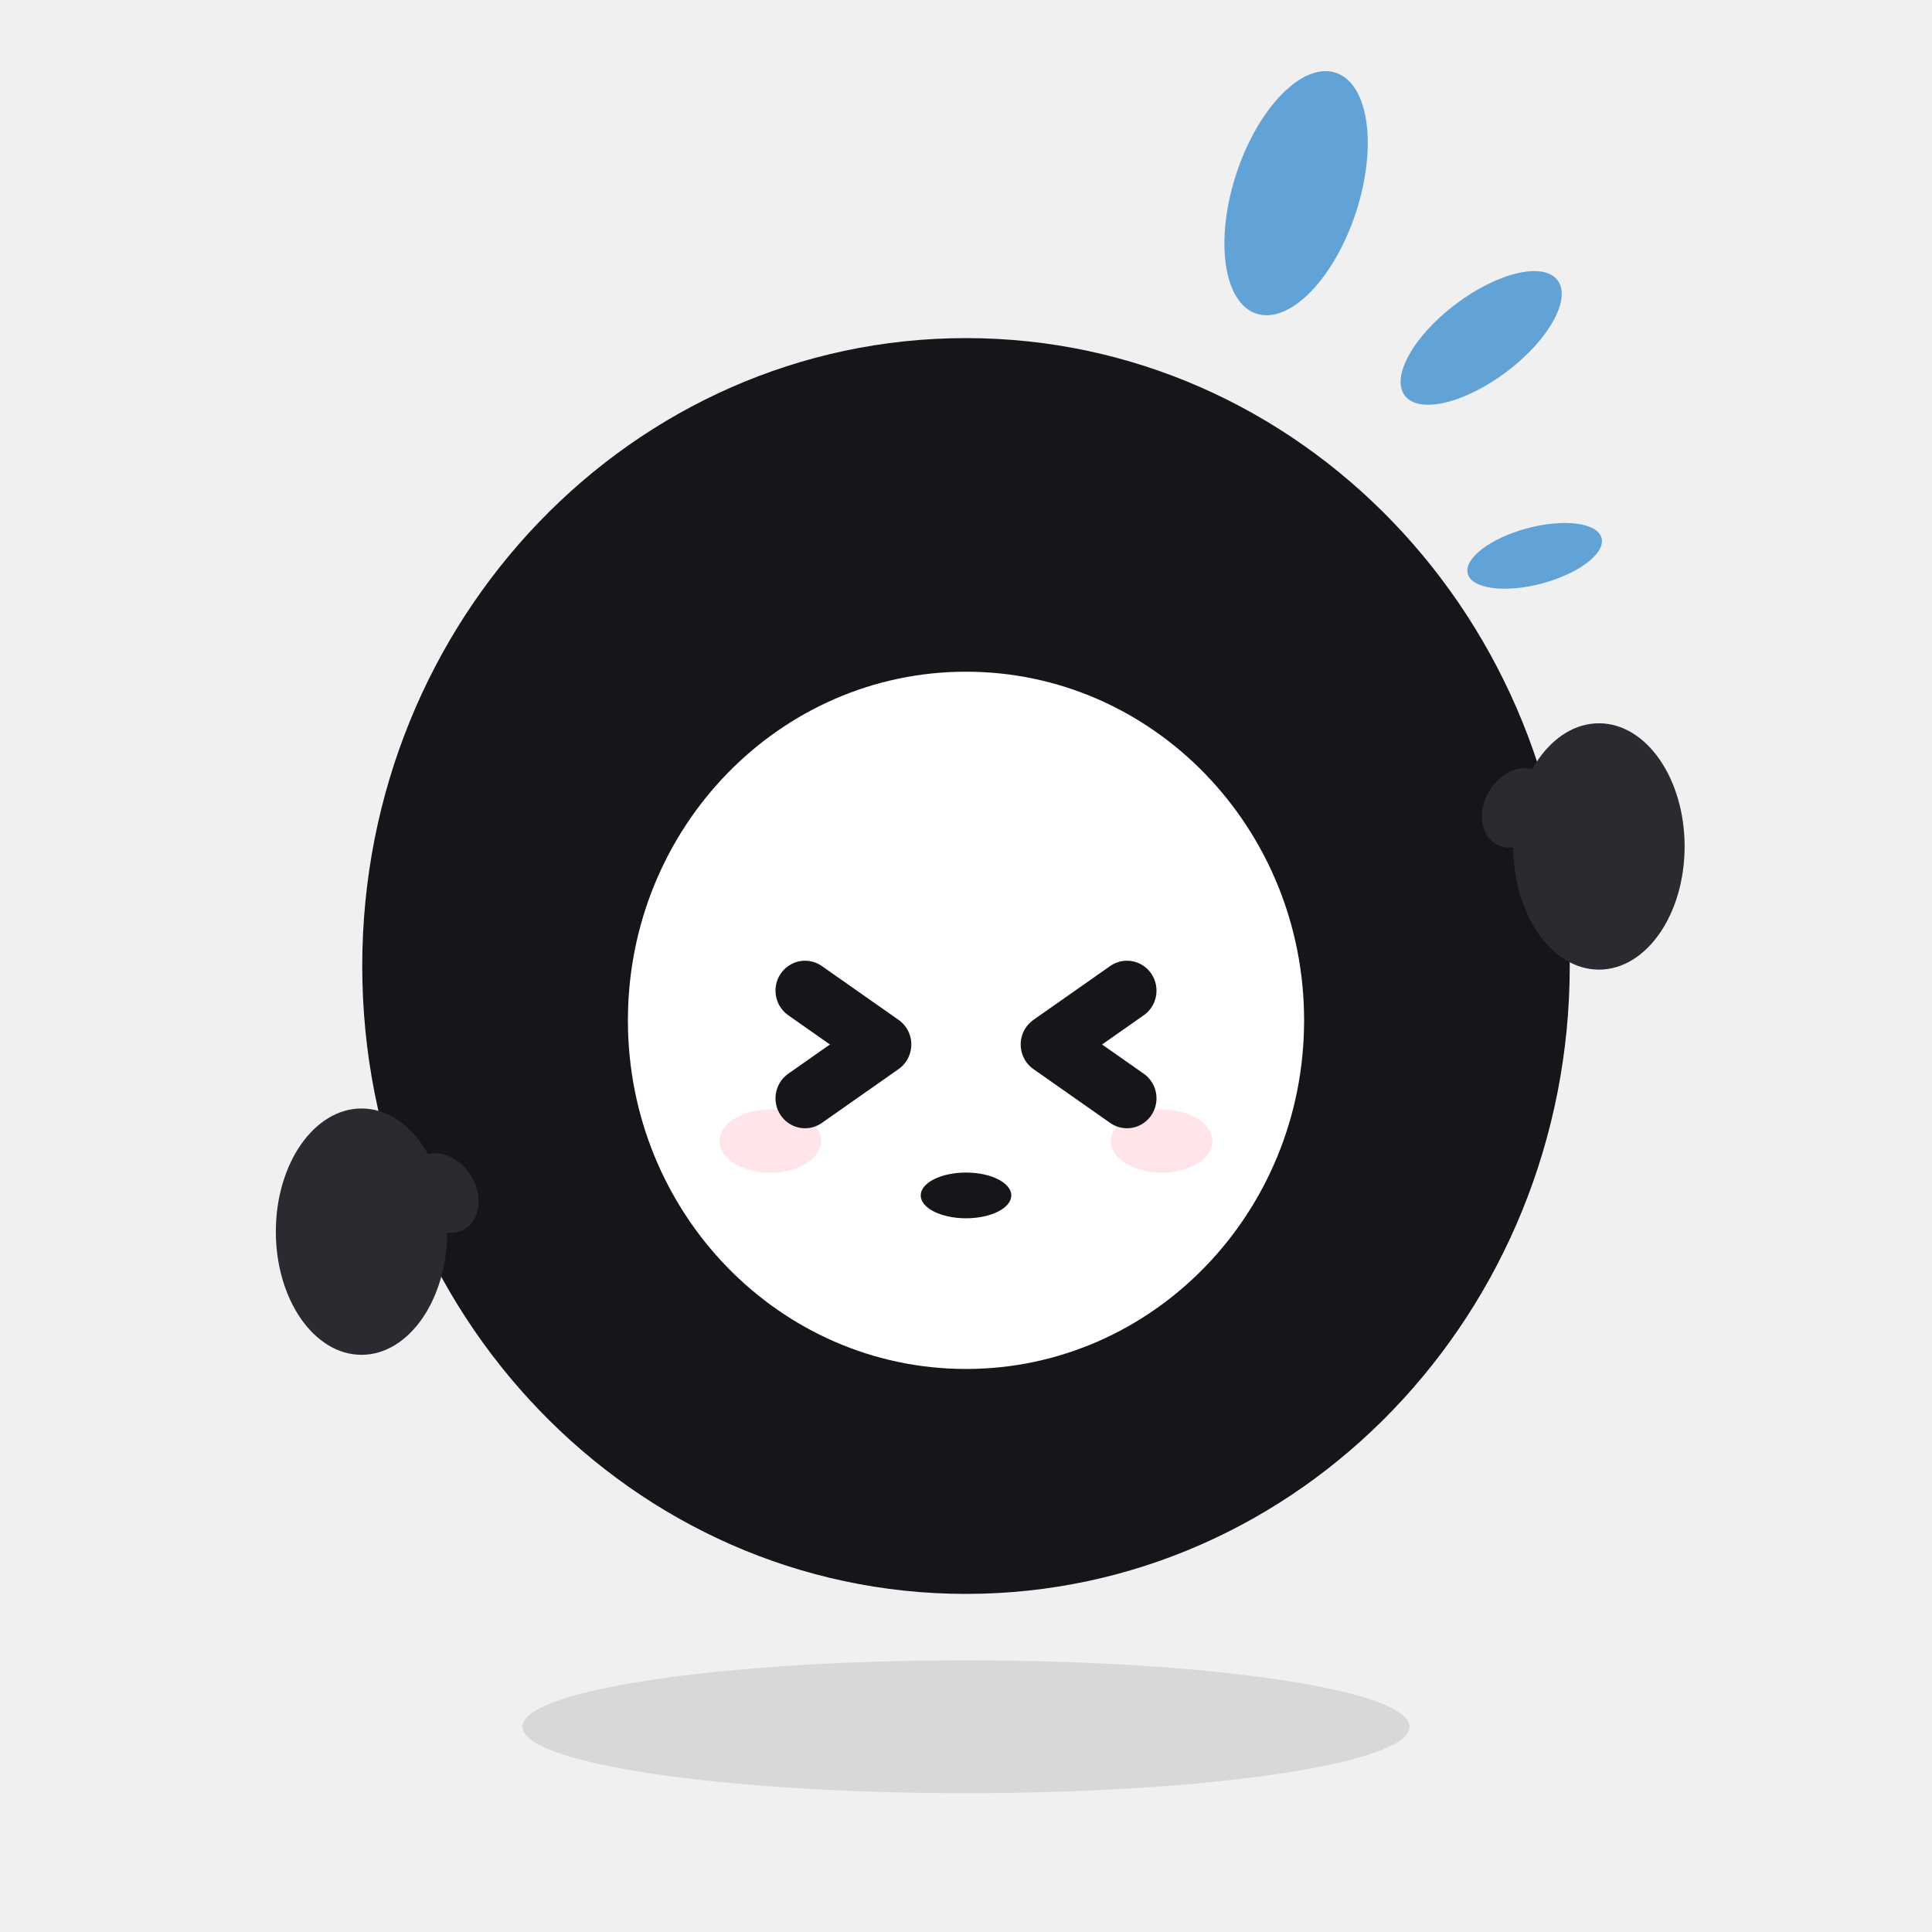
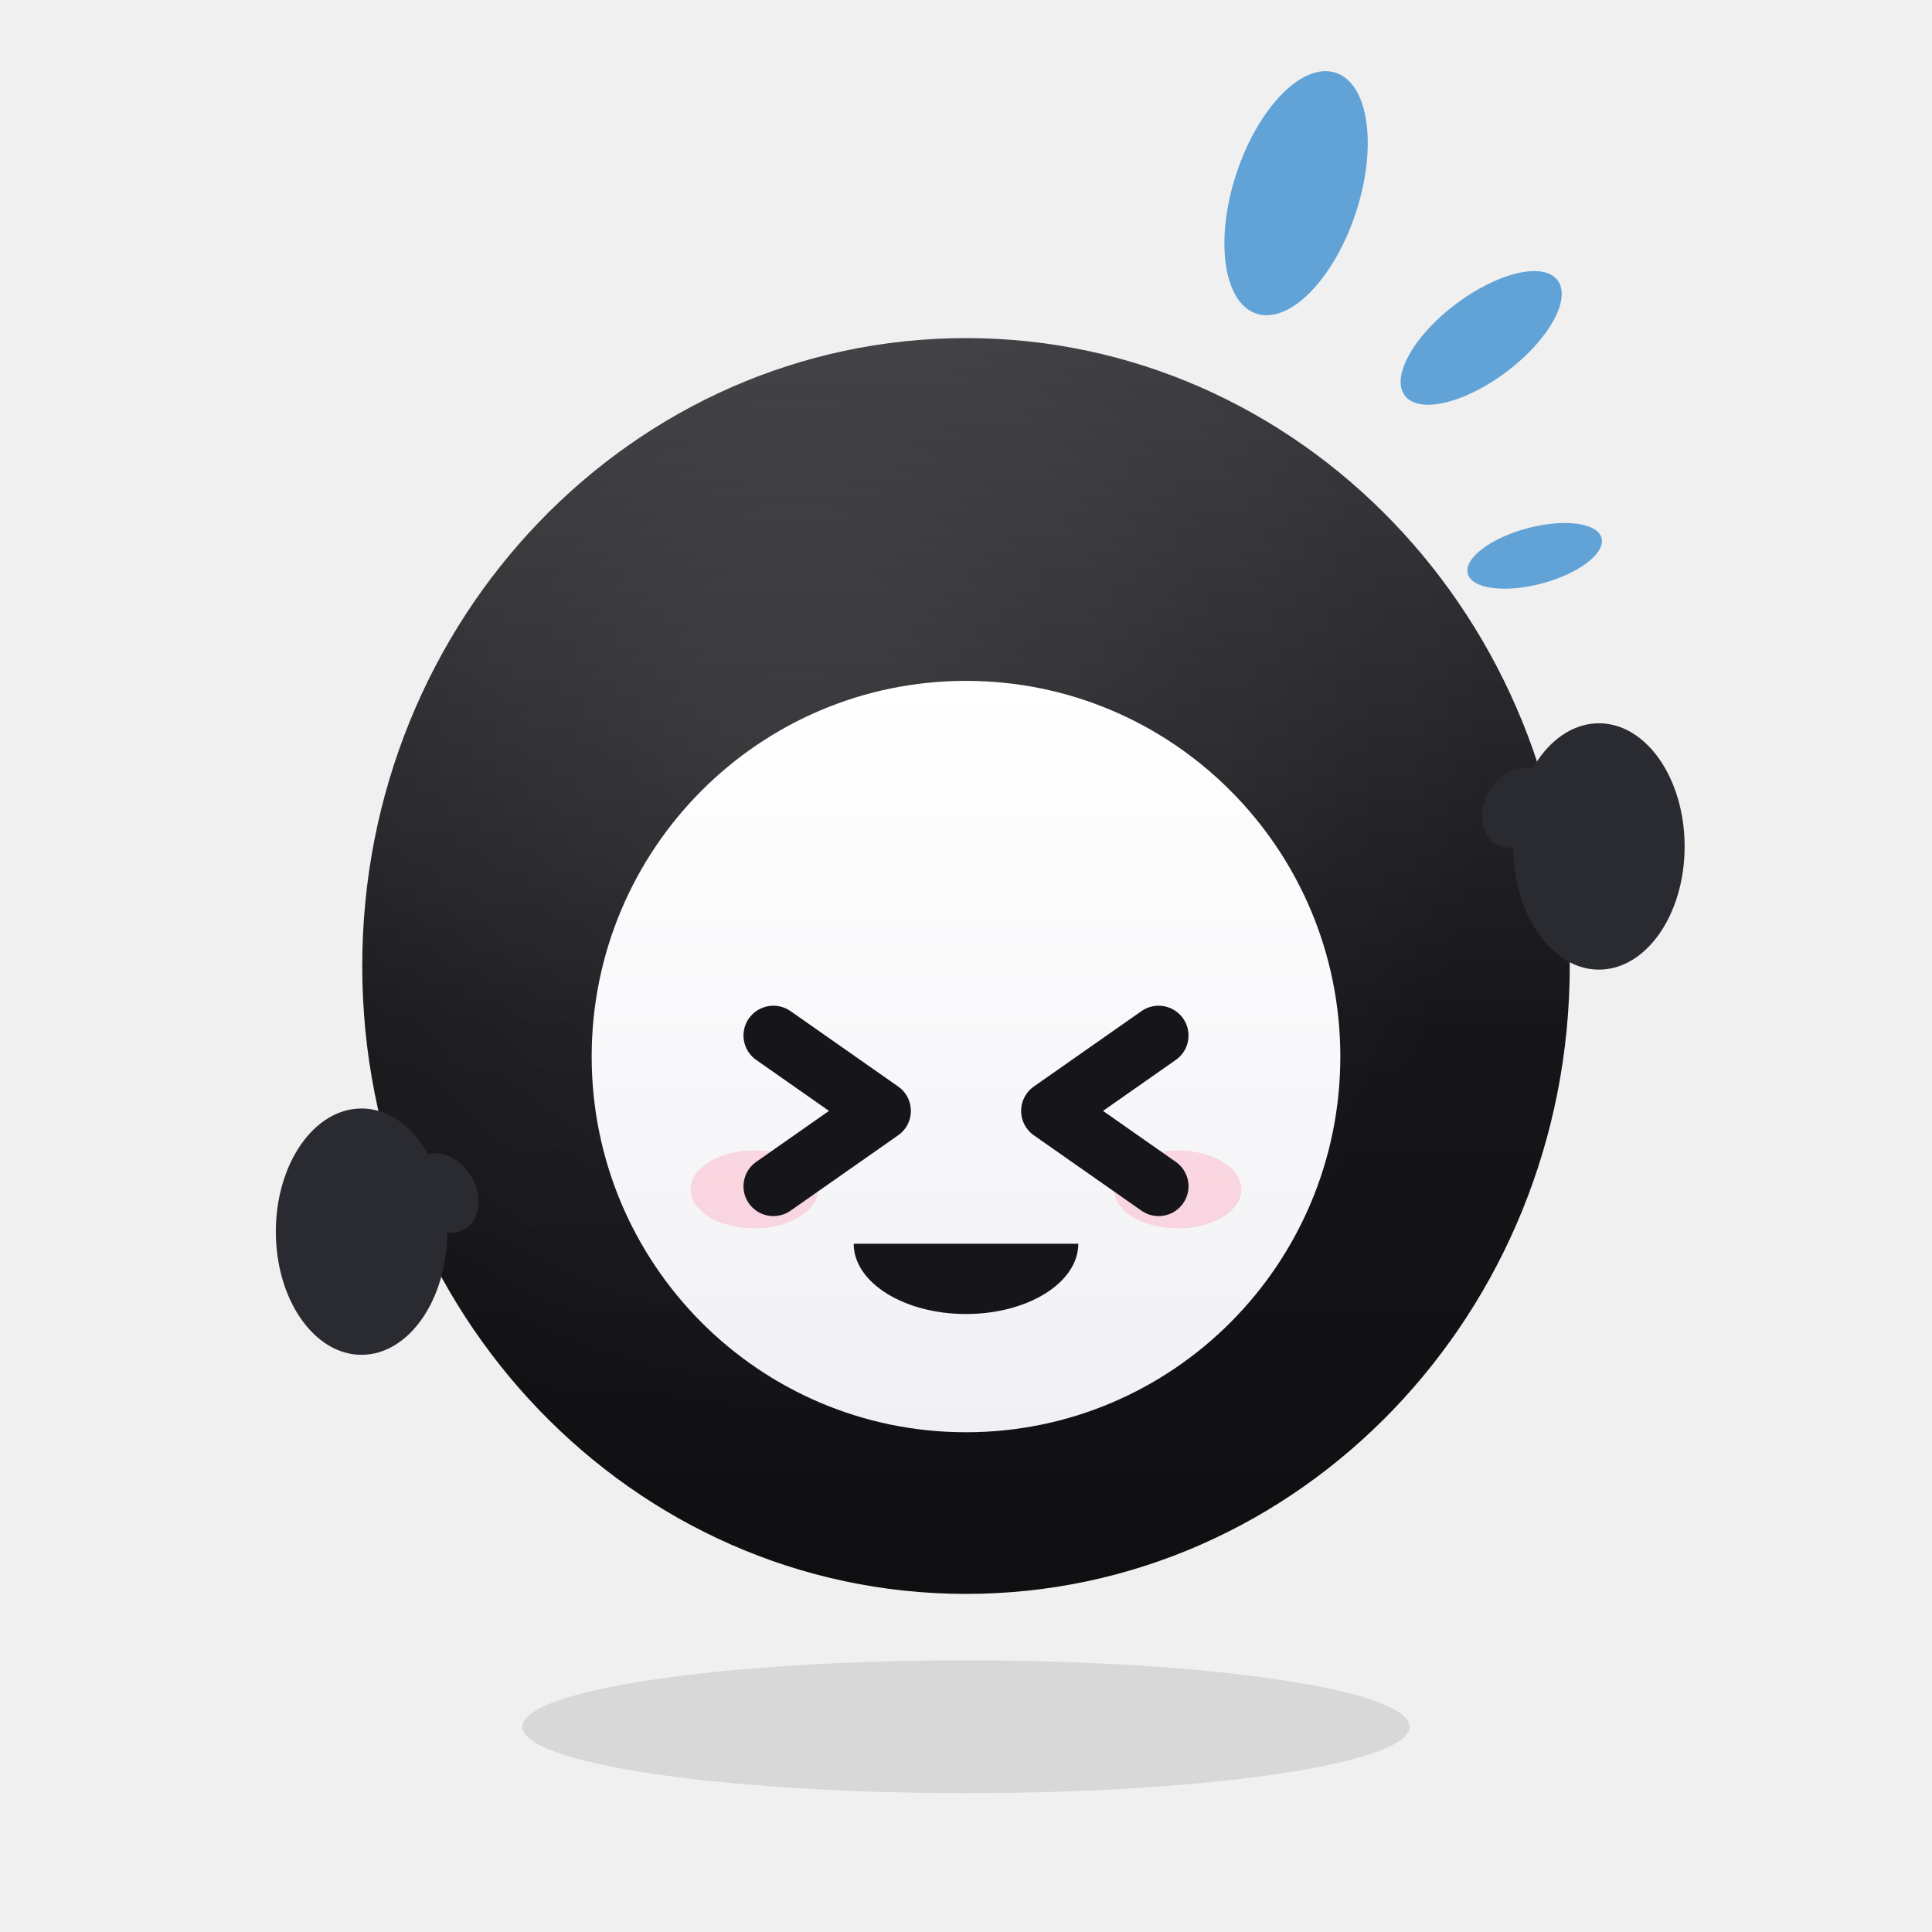
<svg xmlns="http://www.w3.org/2000/svg" width="320" height="320" viewBox="0 0 320 320">
  <defs>
+     <linearGradient id="bg0" gradientUnits="userSpaceOnUse" x1="0" y1="-104" x2="0" y2="104">
+       <stop offset="0" stop-color="#3b3b3f" />
+       <stop offset="0.55" stop-color="#16161A" />
+       <stop offset="1" stop-color="#0f0f12" />
+     </linearGradient>
+     <radialGradient id="bg1" gradientUnits="userSpaceOnUse" cx="-28" cy="-35.36" r="115" fx="-28" fy="-35.36">
+       <stop offset="0" stop-color="#FFFFFF" />
+       <stop offset="1" stop-color="rgba(255,255,255,0)" />
+     </radialGradient>
+     <linearGradient id="bg2" gradientUnits="userSpaceOnUse" x1="0" y1="-47.226" x2="0" y2="77.226">
+       <stop offset="0" stop-color="#FFFFFF" />
+       <stop offset="1" stop-color="#F1F1F5" />
+     </linearGradient>
    <clipPath id="bc1">
-       <path d="M56 9C56 40.891 30.928 66.745 0 66.745C-30.928 66.745 -56 40.891 -56 9C-56 -22.891 -30.928 -48.745 0 -48.745C30.928 -48.745 56 -22.891 56 9" transform="matrix(1 0 0 1 160 160)" />
+       <path d="M62 15C62 49.367 34.242 77.226 0 77.226C-34.242 77.226 -62 49.367 -62 15C-62 -19.367 -34.242 -47.226 0 -47.226C34.242 -47.226 62 -19.367 62 15" transform="matrix(1 0 0 1 160 160)" />
    </clipPath>
  </defs>
  <path d="M73.467 126C73.467 132.075 40.575 137 0 137C-40.575 137 -73.467 132.075 -73.467 126C-73.467 119.925 -40.575 115 0 115C40.575 115 73.467 119.925 73.467 126" fill="rgba(22,22,26,0.13)" fill-opacity="0.857" transform="matrix(1 0 0 1 160 160)" />
-   <path d="M100 0C100 57.438 55.228 104 0 104C-55.228 104 -100 57.438 -100 0C-100 -57.438 -55.228 -104 0 -104C55.228 -104 100 -57.438 100 0" fill="#16161A" transform="matrix(1 0 0 1 160 160)" />
-   <path d="M56 9C56 40.891 30.928 66.745 0 66.745C-30.928 66.745 -56 40.891 -56 9C-56 -22.891 -30.928 -48.745 0 -48.745C30.928 -48.745 56 -22.891 56 9" fill="#FFFFFF" transform="matrix(1 0 0 1 160 160)" />
-   <path d="M9 0C9 3.038 4.971 5.5 0 5.5C-4.971 5.5 -9 3.038 -9 0C-9 -3.038 -4.971 -5.5 0 -5.5C4.971 -5.5 9 -3.038 9 0" fill="rgba(255,138,168,0.42)" fill-opacity="0.55" transform="matrix(0.935 0 0 0.953 127.588 189)" />
-   <path d="M9 0C9 3.038 4.971 5.5 0 5.5C-4.971 5.5 -9 3.038 -9 0C-9 -3.038 -4.971 -5.5 0 -5.5C4.971 -5.5 9 -3.038 9 0" fill="rgba(255,138,168,0.42)" fill-opacity="0.55" transform="matrix(0.935 0 0 0.953 192.412 189)" />
+   <path d="M100 0C100 57.438 55.228 104 0 104C-55.228 104 -100 57.438 -100 0C-100 -57.438 -55.228 -104 0 -104C55.228 -104 100 -57.438 100 0" fill="url(#bg0)" transform="matrix(1 0 0 1 160 160)" />
+   <path d="M100 0C100 57.438 55.228 104 0 104C-55.228 104 -100 57.438 -100 0C-100 -57.438 -55.228 -104 0 -104C55.228 -104 100 -57.438 100 0" fill="url(#bg1)" fill-opacity="0.1" transform="matrix(1 0 0 1 160 160)" />
+   <path d="M62 15C62 49.367 34.242 77.226 0 77.226C-34.242 77.226 -62 49.367 -62 15C-62 -19.367 -34.242 -47.226 0 -47.226C34.242 -47.226 62 -19.367 62 15" fill="url(#bg2)" transform="matrix(1 0 0 1 160 160)" />
+   <path d="M11.5 0C11.5 3.866 6.351 7 0 7C-6.351 7 -11.5 3.866 -11.5 0C-11.5 -3.866 -6.351 -7 0 -7C6.351 -7 11.5 -3.866 11.5 0" fill="rgba(255,138,168,0.42)" fill-opacity="0.7" transform="matrix(0.918 0 0 0.923 124.936 197)" />
+   <path d="M11.5 0C11.5 3.866 6.351 7 0 7C-6.351 7 -11.5 3.866 -11.5 0C-11.5 -3.866 -6.351 -7 0 -7C6.351 -7 11.5 -3.866 11.5 0" fill="rgba(255,138,168,0.42)" fill-opacity="0.7" transform="matrix(0.918 0 0 0.923 195.064 197)" />
  <g clip-path="url(#bc1)">
-     <path d="M-7 -9L6 0L-7 9" fill="none" stroke="#16161A" stroke-width="10" stroke-linecap="round" stroke-linejoin="round" transform="matrix(0.978 0 0 0.991 140.184 173)" />
-     <path d="M-7 -9L6 0L-7 9" fill="none" stroke="#16161A" stroke-width="10" stroke-linecap="round" stroke-linejoin="round" transform="matrix(-0.978 0 0 0.991 179.816 173)" />
-     <path d="M7.5 0C7.5 2.278 4.142 4.125 0 4.125C-4.142 4.125 -7.5 2.278 -7.5 0C-7.5 -2.278 -4.142 -4.125 0 -4.125C4.142 -4.125 7.5 -2.278 7.5 0" fill="#16161A" transform="matrix(1 0 0 0.918 160 198)" />
+     <path d="M-9.92 -12.896L8.432 0L-9.92 12.896" fill="none" stroke="#16161A" stroke-width="10.2" stroke-linecap="round" stroke-linejoin="round" transform="matrix(0.971 0 0 0.968 137.73 184)" />
+     <path d="M-9.92 -12.896L8.432 0L-9.92 12.896" fill="none" stroke="#16161A" stroke-width="10.2" stroke-linecap="round" stroke-linejoin="round" transform="matrix(-0.971 0 0 0.968 182.27 184)" />
+     <path d="M-18.6 0L18.6 0C18.6 7.323 10.272 13.26 0 13.26C-10.272 13.26 -18.6 7.323 -18.6 0Z" fill="#16161A" transform="matrix(1 0 0 0.878 160 206)" />
  </g>
  <path d="M-10.215 -10.816C-8.289 -8.119 -9.498 -3.956 -12.914 -1.517C-16.33 0.922 -20.66 0.713 -22.585 -1.984C-24.511 -4.681 -23.302 -8.844 -19.886 -11.283C-16.47 -13.722 -12.14 -13.513 -10.215 -10.816" fill="#2A2A31" transform="matrix(-0.825 0 0 1 59.877 204)" />
  <path d="M17.2 0C17.2 11.267 9.499 20.4 0 20.4C-9.499 20.4 -17.2 11.267 -17.2 0C-17.2 -11.267 -9.499 -20.4 0 -20.4C9.499 -20.4 17.2 -11.267 17.2 0" fill="#2A2A31" transform="matrix(-0.825 0 0 1 59.877 204)" />
  <path d="M-10.215 -10.816C-8.289 -8.119 -9.498 -3.956 -12.914 -1.517C-16.33 0.922 -20.66 0.713 -22.585 -1.984C-24.511 -4.681 -23.302 -8.844 -19.886 -11.283C-16.47 -13.722 -12.14 -13.513 -10.215 -10.816" fill="#2A2A31" transform="matrix(0.825 0 0 1 264.836 140.2)" />
  <path d="M17.2 0C17.2 11.267 9.499 20.4 0 20.4C-9.499 20.4 -17.2 11.267 -17.2 0C-17.2 -11.267 -9.499 -20.4 0 -20.4C9.499 -20.4 17.2 -11.267 17.2 0" fill="#2A2A31" transform="matrix(0.825 0 0 1 264.836 140.2)" />
  <path d="M10.407 0C10.407 11.598 5.748 21 0 21C-5.748 21 -10.407 11.598 -10.407 0C-10.407 -11.598 -5.748 -21 0 -21C5.748 -21 10.407 -11.598 10.407 0" fill="#1478C9" fill-opacity="0.644" transform="matrix(0.95 0.313 -0.313 0.95 214.672 32)" />
  <path d="M7.013 0C7.013 8.759 3.873 15.859 0 15.859C-3.873 15.859 -7.013 8.759 -7.013 0C-7.013 -8.759 -3.873 -15.859 0 -15.859C3.873 -15.859 7.013 -8.759 7.013 0" fill="#1478C9" fill-opacity="0.644" transform="matrix(0.602 0.798 -0.798 0.602 245.33 55.971)" />
  <path d="M4.73 0C4.73 6.334 2.612 11.469 0 11.469C-2.612 11.469 -4.73 6.334 -4.73 0C-4.73 -6.334 -2.612 -11.469 0 -11.469C2.612 -11.469 4.73 -6.334 4.73 0" fill="#1478C9" fill-opacity="0.644" transform="matrix(0.258 0.966 -0.966 0.258 254.188 92.067)" />
</svg>
